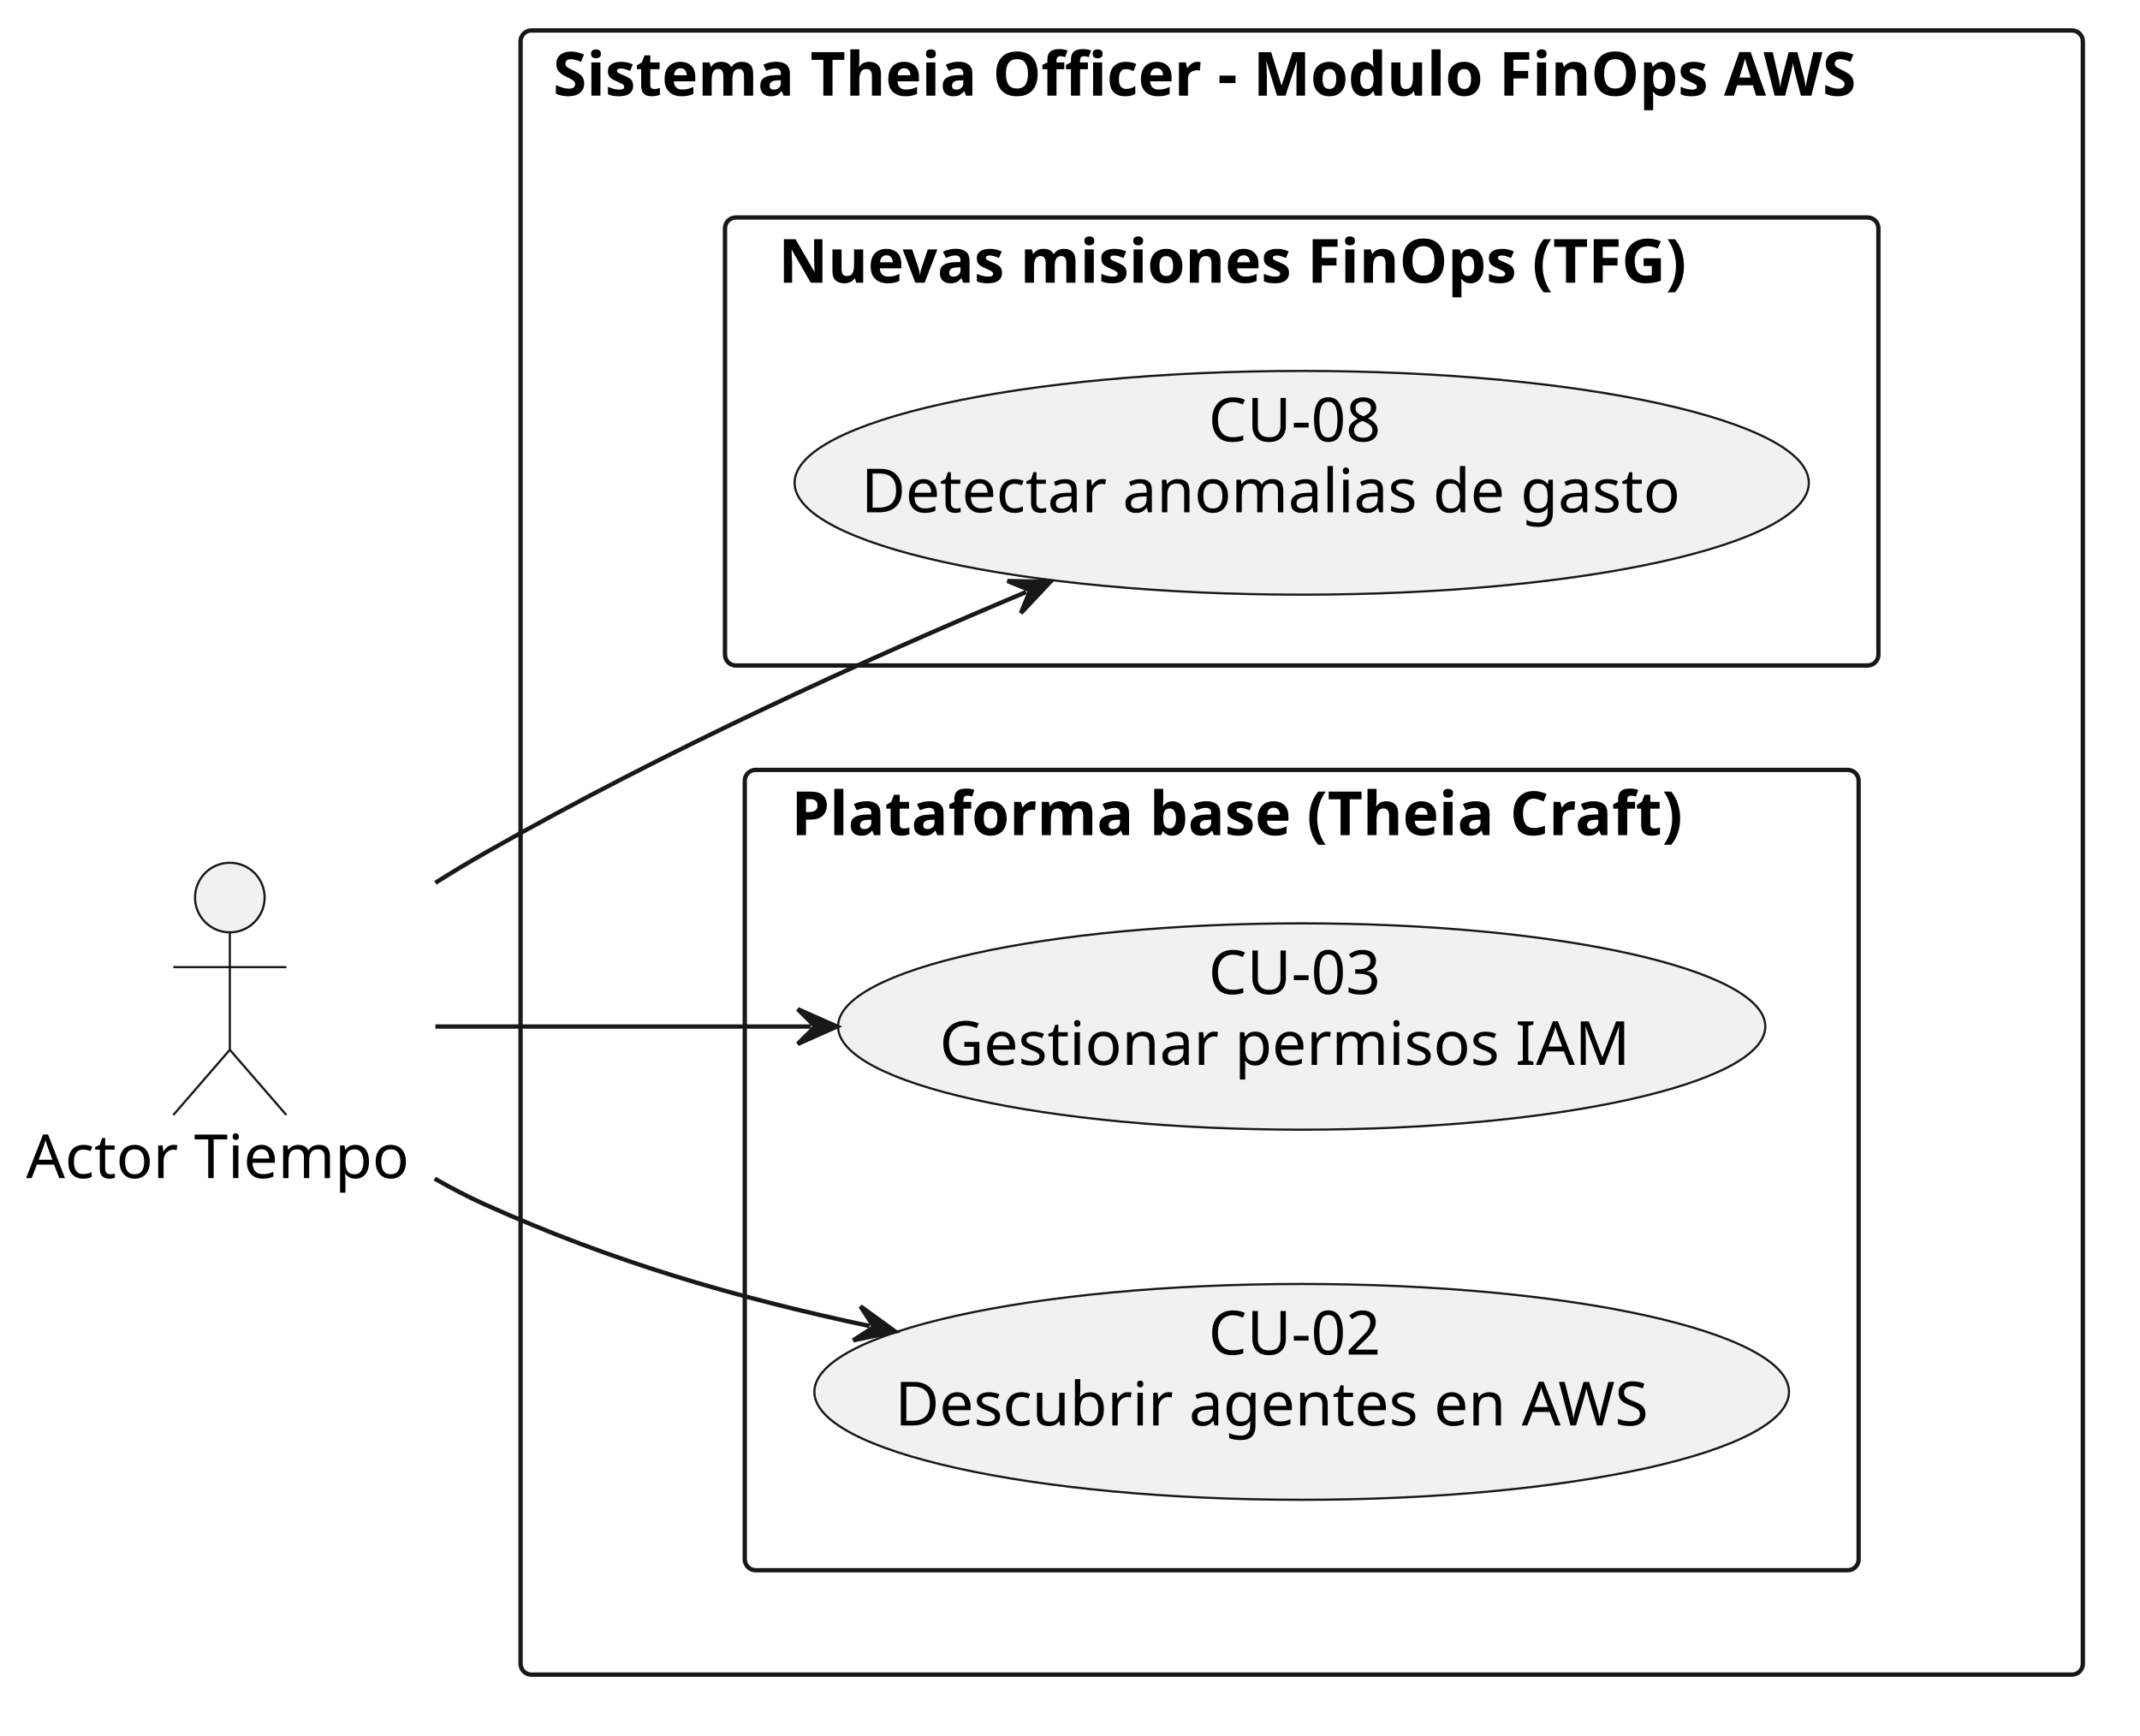
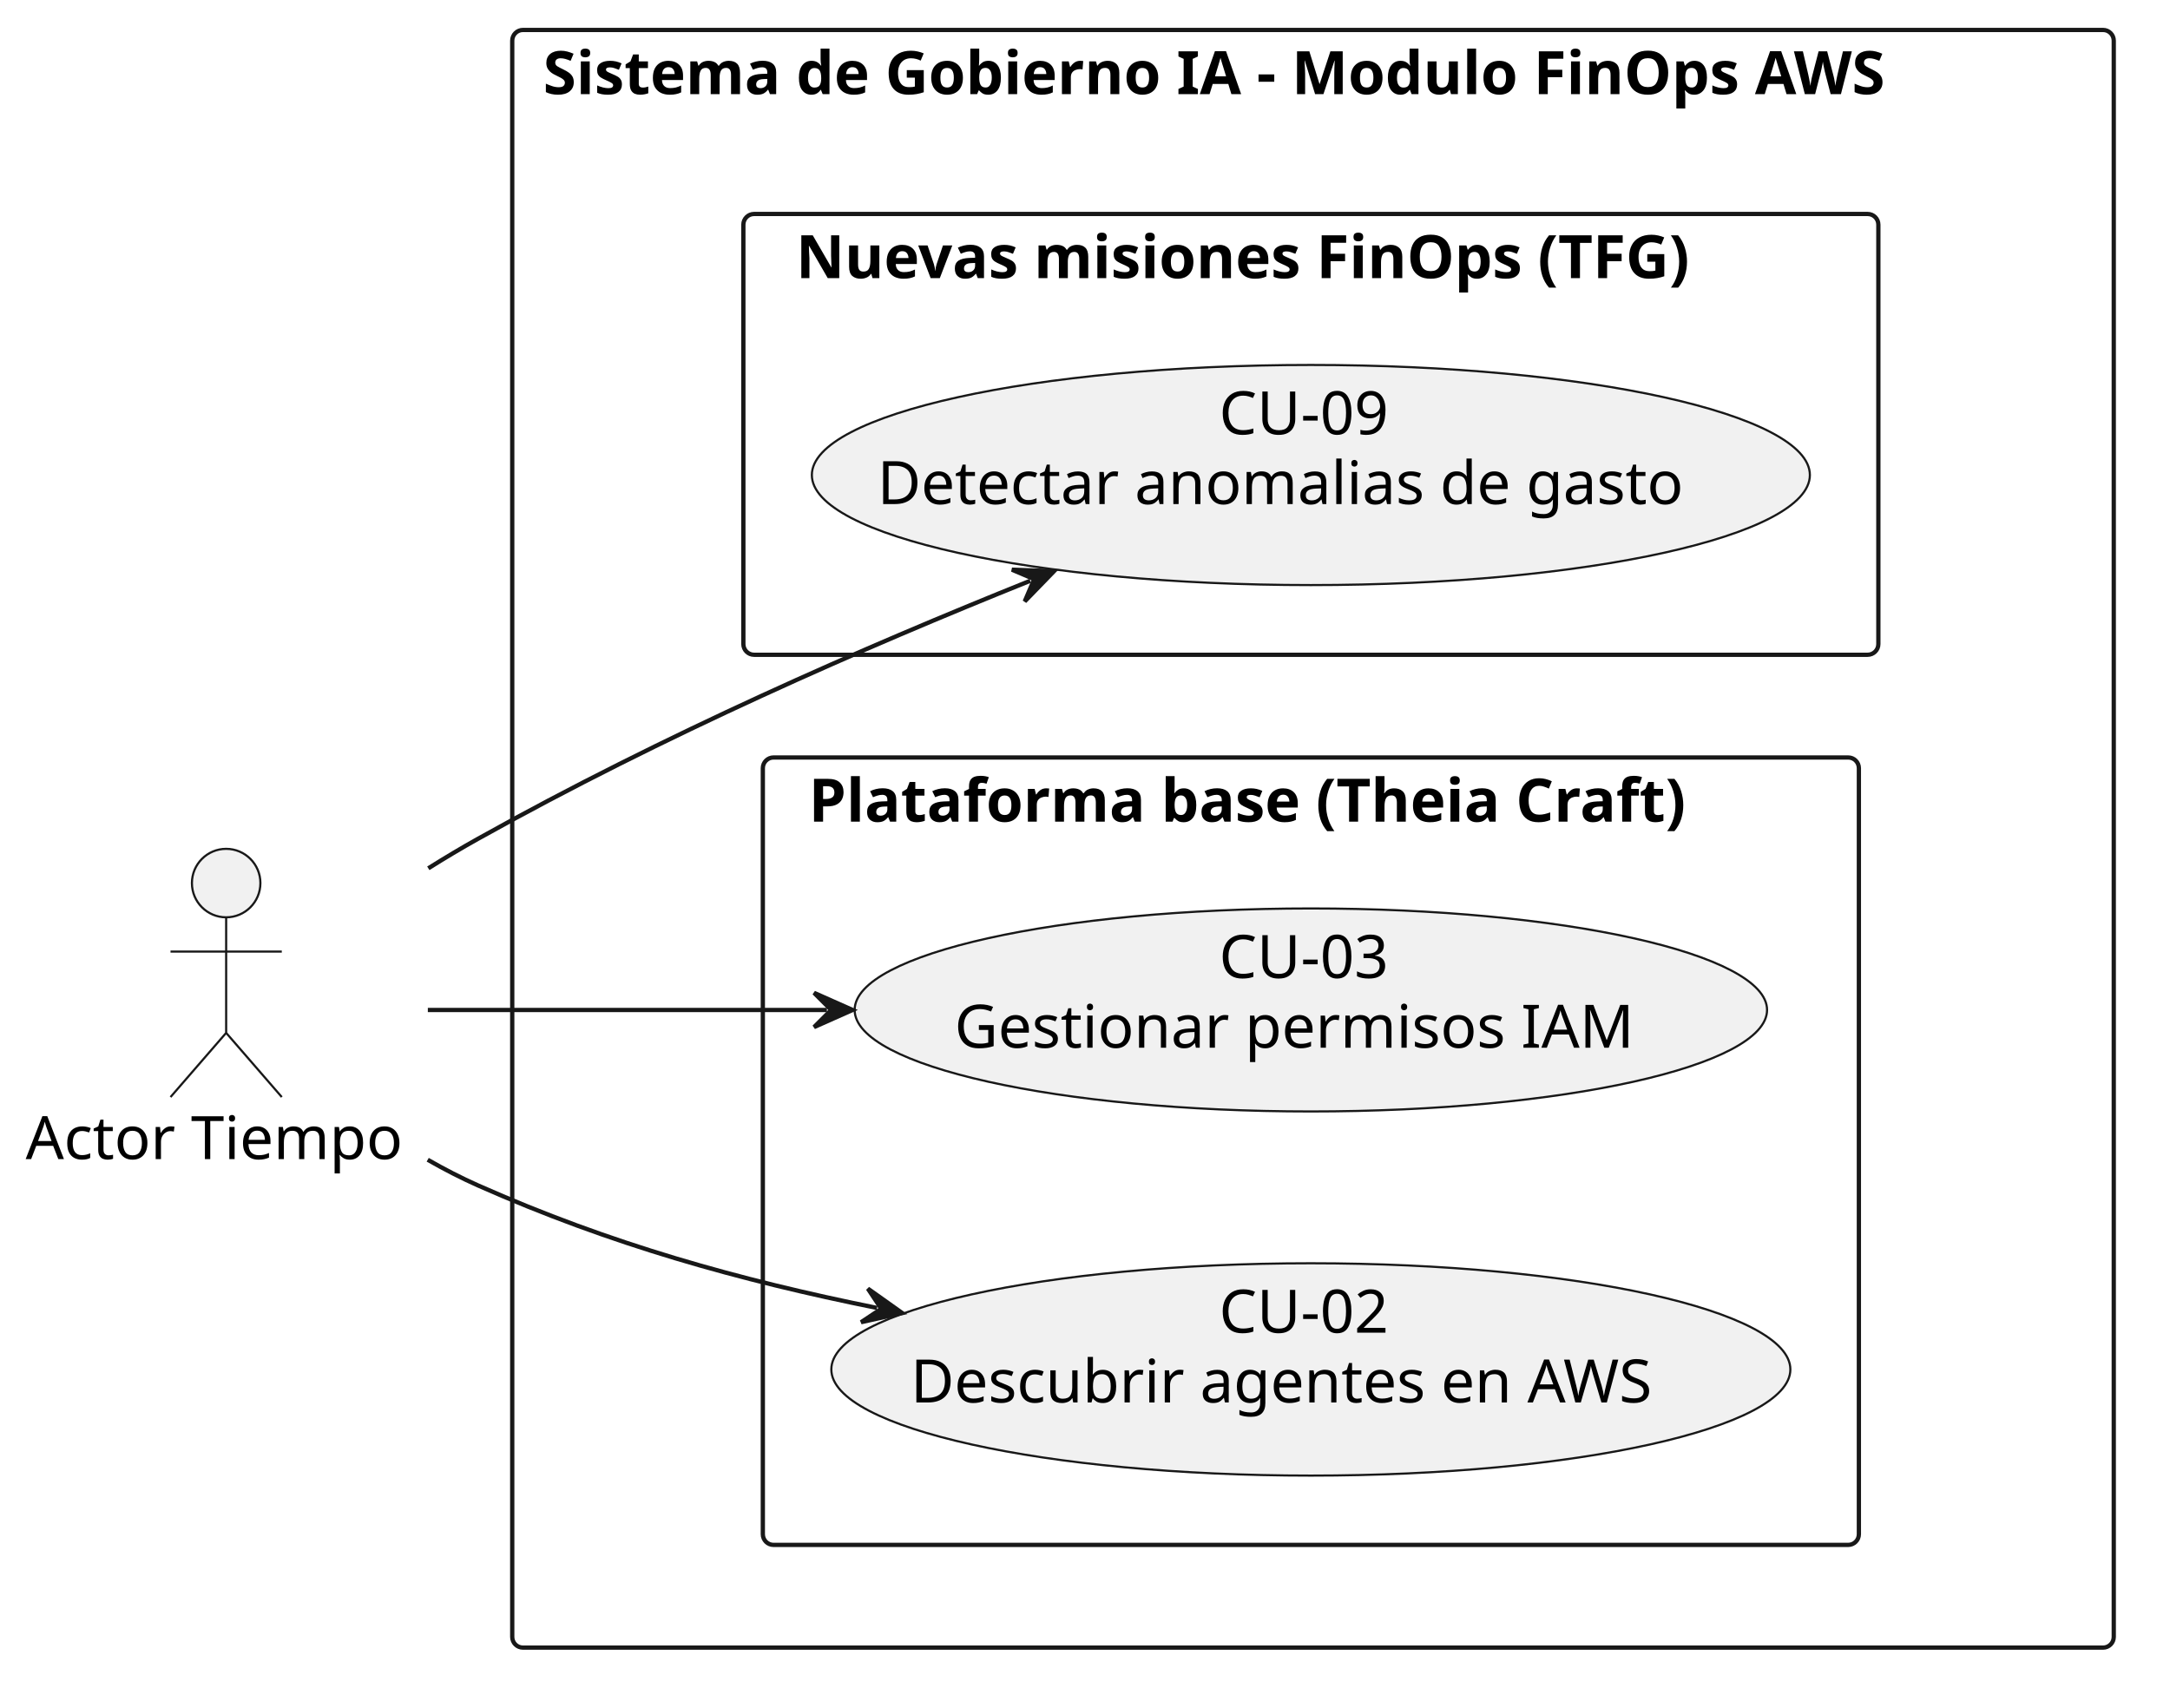
- <svg xmlns="http://www.w3.org/2000/svg" contentStyleType="text/css" data-diagram-type="DESCRIPTION" height="399px" preserveAspectRatio="none" style="width:492px;height:399px;background:#FFFFFF;" version="1.1" viewBox="0 0 492 399" width="492px" zoomAndPan="magnify">
+ <svg xmlns="http://www.w3.org/2000/svg" contentStyleType="text/css" data-diagram-type="DESCRIPTION" height="399px" preserveAspectRatio="none" style="width:507px;height:399px;background:#FFFFFF;" version="1.1" viewBox="0 0 507 399" width="507px" zoomAndPan="magnify">
  <defs />
  <g>
-     <g class="cluster" data-qualified-name="Sistema Theia Officer - Modulo FinOps AWS" data-source-line="6" id="ent0003">
-       <rect fill="none" height="378" rx="2.5" ry="2.5" style="stroke:#181818;stroke-width:1;" width="359.18" x="119.68" y="7" />
-       <text fill="#000000" font-family="sans-serif" font-size="14" font-weight="700" lengthAdjust="spacing" textLength="344.231" x="127.155" y="21.995">Sistema Theia Officer - Modulo FinOps AWS</text>
+     <g class="cluster" data-qualified-name="Sistema de Gobierno IA - Modulo FinOps AWS" data-source-line="6" id="ent0003">
+       <rect fill="none" height="378" rx="2.5" ry="2.5" style="stroke:#181818;stroke-width:1;" width="374.18" x="119.68" y="7" />
+       <text fill="#000000" font-family="sans-serif" font-size="14" font-weight="700" lengthAdjust="spacing" textLength="359.741" x="126.899" y="21.995">Sistema de Gobierno IA - Modulo FinOps AWS</text>
    </g>
-     <g class="cluster" data-qualified-name="Sistema Theia Officer - Modulo FinOps AWS.Plataforma base .Theia Craft." data-source-line="7" id="ent0004">
-       <rect fill="none" height="184" rx="2.5" ry="2.5" style="stroke:#181818;stroke-width:1;" width="256.08" x="171.23" y="177" />
-       <text fill="#000000" font-family="sans-serif" font-size="14" font-weight="700" lengthAdjust="spacing" textLength="234.678" x="181.931" y="191.995">Plataforma base (Theia Craft)</text>
+     <g class="cluster" data-qualified-name="Sistema de Gobierno IA - Modulo FinOps AWS.Plataforma base .Theia Craft." data-source-line="7" id="ent0004">
+       <rect fill="none" height="184" rx="2.5" ry="2.5" style="stroke:#181818;stroke-width:1;" width="256.08" x="178.23" y="177" />
+       <text fill="#000000" font-family="sans-serif" font-size="14" font-weight="700" lengthAdjust="spacing" textLength="234.678" x="188.931" y="191.995">Plataforma base (Theia Craft)</text>
    </g>
-     <g class="cluster" data-qualified-name="Sistema Theia Officer - Modulo FinOps AWS.Nuevas misiones FinOps .TFG." data-source-line="11" id="ent0007">
-       <rect fill="none" height="103" rx="2.5" ry="2.5" style="stroke:#181818;stroke-width:1;" width="265.18" x="166.68" y="50" />
-       <text fill="#000000" font-family="sans-serif" font-size="14" font-weight="700" lengthAdjust="spacing" textLength="240.625" x="178.958" y="64.995">Nuevas misiones FinOps (TFG)</text>
+     <g class="cluster" data-qualified-name="Sistema de Gobierno IA - Modulo FinOps AWS.Nuevas misiones FinOps .TFG." data-source-line="11" id="ent0007">
+       <rect fill="none" height="103" rx="2.5" ry="2.5" style="stroke:#181818;stroke-width:1;" width="265.18" x="173.68" y="50" />
+       <text fill="#000000" font-family="sans-serif" font-size="14" font-weight="700" lengthAdjust="spacing" textLength="240.625" x="185.958" y="64.995">Nuevas misiones FinOps (TFG)</text>
    </g>
-     <g class="entity" data-qualified-name="Sistema Theia Officer - Modulo FinOps AWS.Plataforma base .Theia Craft..CU02" data-source-line="8" id="ent0005">
-       <ellipse cx="299.266" cy="319.997" fill="#F1F1F1" rx="112.036" ry="24.807" style="stroke:#181818;stroke-width:0.5;" />
-       <text fill="#000000" font-family="sans-serif" font-size="14" lengthAdjust="spacing" textLength="42.889" x="277.822" y="311.413">CU-02</text>
-       <text fill="#000000" font-family="sans-serif" font-size="14" lengthAdjust="spacing" textLength="187.038" x="205.747" y="327.71">Descubrir agentes en AWS</text>
+     <g class="entity" data-qualified-name="Sistema de Gobierno IA - Modulo FinOps AWS.Plataforma base .Theia Craft..CU02" data-source-line="8" id="ent0005">
+       <ellipse cx="306.266" cy="319.997" fill="#F1F1F1" rx="112.036" ry="24.807" style="stroke:#181818;stroke-width:0.5;" />
+       <text fill="#000000" font-family="sans-serif" font-size="14" lengthAdjust="spacing" textLength="42.889" x="284.822" y="311.413">CU-02</text>
+       <text fill="#000000" font-family="sans-serif" font-size="14" lengthAdjust="spacing" textLength="187.038" x="212.747" y="327.71">Descubrir agentes en AWS</text>
    </g>
-     <g class="entity" data-qualified-name="Sistema Theia Officer - Modulo FinOps AWS.Plataforma base .Theia Craft..CU03" data-source-line="9" id="ent0006">
-       <ellipse cx="299.269" cy="235.998" fill="#F1F1F1" rx="106.589" ry="23.718" style="stroke:#181818;stroke-width:0.5;" />
-       <text fill="#000000" font-family="sans-serif" font-size="14" lengthAdjust="spacing" textLength="42.889" x="277.824" y="228.526">CU-03</text>
-       <text fill="#000000" font-family="sans-serif" font-size="14" lengthAdjust="spacing" textLength="166.53" x="216.004" y="244.822">Gestionar permisos IAM</text>
+     <g class="entity" data-qualified-name="Sistema de Gobierno IA - Modulo FinOps AWS.Plataforma base .Theia Craft..CU03" data-source-line="9" id="ent0006">
+       <ellipse cx="306.269" cy="235.998" fill="#F1F1F1" rx="106.589" ry="23.718" style="stroke:#181818;stroke-width:0.5;" />
+       <text fill="#000000" font-family="sans-serif" font-size="14" lengthAdjust="spacing" textLength="42.889" x="284.824" y="228.526">CU-03</text>
+       <text fill="#000000" font-family="sans-serif" font-size="14" lengthAdjust="spacing" textLength="166.53" x="223.004" y="244.822">Gestionar permisos IAM</text>
    </g>
-     <g class="entity" data-qualified-name="Sistema Theia Officer - Modulo FinOps AWS.Nuevas misiones FinOps .TFG..CU08" data-source-line="12" id="ent0008">
-       <ellipse cx="299.27" cy="110.998" fill="#F1F1F1" rx="116.59" ry="25.718" style="stroke:#181818;stroke-width:0.5;" />
-       <text fill="#000000" font-family="sans-serif" font-size="14" lengthAdjust="spacing" textLength="42.889" x="277.826" y="101.485">CU-08</text>
-       <text fill="#000000" font-family="sans-serif" font-size="14" lengthAdjust="spacing" textLength="202.569" x="197.986" y="117.782">Detectar anomalias de gasto</text>
+     <g class="entity" data-qualified-name="Sistema de Gobierno IA - Modulo FinOps AWS.Nuevas misiones FinOps .TFG..CU09" data-source-line="12" id="ent0008">
+       <ellipse cx="306.27" cy="110.998" fill="#F1F1F1" rx="116.59" ry="25.718" style="stroke:#181818;stroke-width:0.5;" />
+       <text fill="#000000" font-family="sans-serif" font-size="14" lengthAdjust="spacing" textLength="42.889" x="284.826" y="101.485">CU-09</text>
+       <text fill="#000000" font-family="sans-serif" font-size="14" lengthAdjust="spacing" textLength="202.569" x="204.986" y="117.782">Detectar anomalias de gasto</text>
    </g>
    <g class="entity" data-qualified-name="Tiempo" data-source-line="4" id="ent0002">
      <ellipse cx="52.84" cy="206.35" fill="#F1F1F1" rx="8" ry="8" style="stroke:#181818;stroke-width:0.5;" />
      <path d="M52.84,214.35 L52.84,241.35 M39.84,222.35 L65.84,222.35 M52.84,241.35 L39.84,256.35 M52.84,241.35 L65.84,256.35" fill="none" style="stroke:#181818;stroke-width:0.5;" />
      <text fill="#000000" font-family="sans-serif" font-size="14" lengthAdjust="spacing" textLength="93.68" x="6" y="270.845">Actor Tiempo</text>
    </g>
    <g class="link" data-entity-1="ent0002" data-entity-2="ent0005" data-link-type="dependency" data-source-line="16" id="lnk9">
-       <path d="M99.94,270.97 C103.81,273.19 107.75,275.24 111.68,277 C141.1,290.19 169.151,298.311 199.931,304.861" fill="none" id="Tiempo-to-CU02" style="stroke:#181818;stroke-width:1;" />
-       <polygon fill="#181818" points="205.8,306.11,197.83,300.324,200.91,305.069,196.165,308.149,205.8,306.11" style="stroke:#181818;stroke-width:1;" />
+       <path d="M99.93,271 C103.8,273.22 107.74,275.25 111.68,277 C142.68,290.75 172.599,299.102 204.919,305.632" fill="none" id="Tiempo-to-CU02" style="stroke:#181818;stroke-width:1;" />
+       <polygon fill="#181818" points="210.8,306.82,202.77,301.117,205.899,305.83,201.186,308.958,210.8,306.82" style="stroke:#181818;stroke-width:1;" />
    </g>
    <g class="link" data-entity-1="ent0002" data-entity-2="ent0006" data-link-type="dependency" data-source-line="17" id="lnk10">
-       <path d="M100.1,236 C126.26,236 154.11,236 186.41,236" fill="none" id="Tiempo-to-CU03" style="stroke:#181818;stroke-width:1;" />
-       <polygon fill="#181818" points="192.41,236,183.41,232,187.41,236,183.41,240,192.41,236" style="stroke:#181818;stroke-width:1;" />
+       <path d="M99.96,236 C127.81,236 158.53,236 193.2,236" fill="none" id="Tiempo-to-CU03" style="stroke:#181818;stroke-width:1;" />
+       <polygon fill="#181818" points="199.2,236,190.2,232,194.2,236,190.2,240,199.2,236" style="stroke:#181818;stroke-width:1;" />
    </g>
    <g class="link" data-entity-1="ent0002" data-entity-2="ent0008" data-link-type="dependency" data-source-line="18" id="lnk11">
-       <path d="M100.1,202.96 C103.97,200.52 107.86,198.17 111.68,196 C153.78,172.1 198.28,151.937 235.929,136.097" fill="none" id="Tiempo-to-CU08" style="stroke:#181818;stroke-width:1;" />
-       <polygon fill="#181818" points="241.46,133.77,231.613,133.573,236.851,135.709,234.715,140.947,241.46,133.77" style="stroke:#181818;stroke-width:1;" />
+       <path d="M100.07,202.9 C103.94,200.47 107.84,198.14 111.68,196 C155.26,171.66 201.613,151.429 240.703,135.709" fill="none" id="Tiempo-to-CU09" style="stroke:#181818;stroke-width:1;" />
+       <polygon fill="#181818" points="246.27,133.47,236.428,133.117,241.631,135.335,239.412,140.539,246.27,133.47" style="stroke:#181818;stroke-width:1;" />
    </g>
  </g>
</svg>
